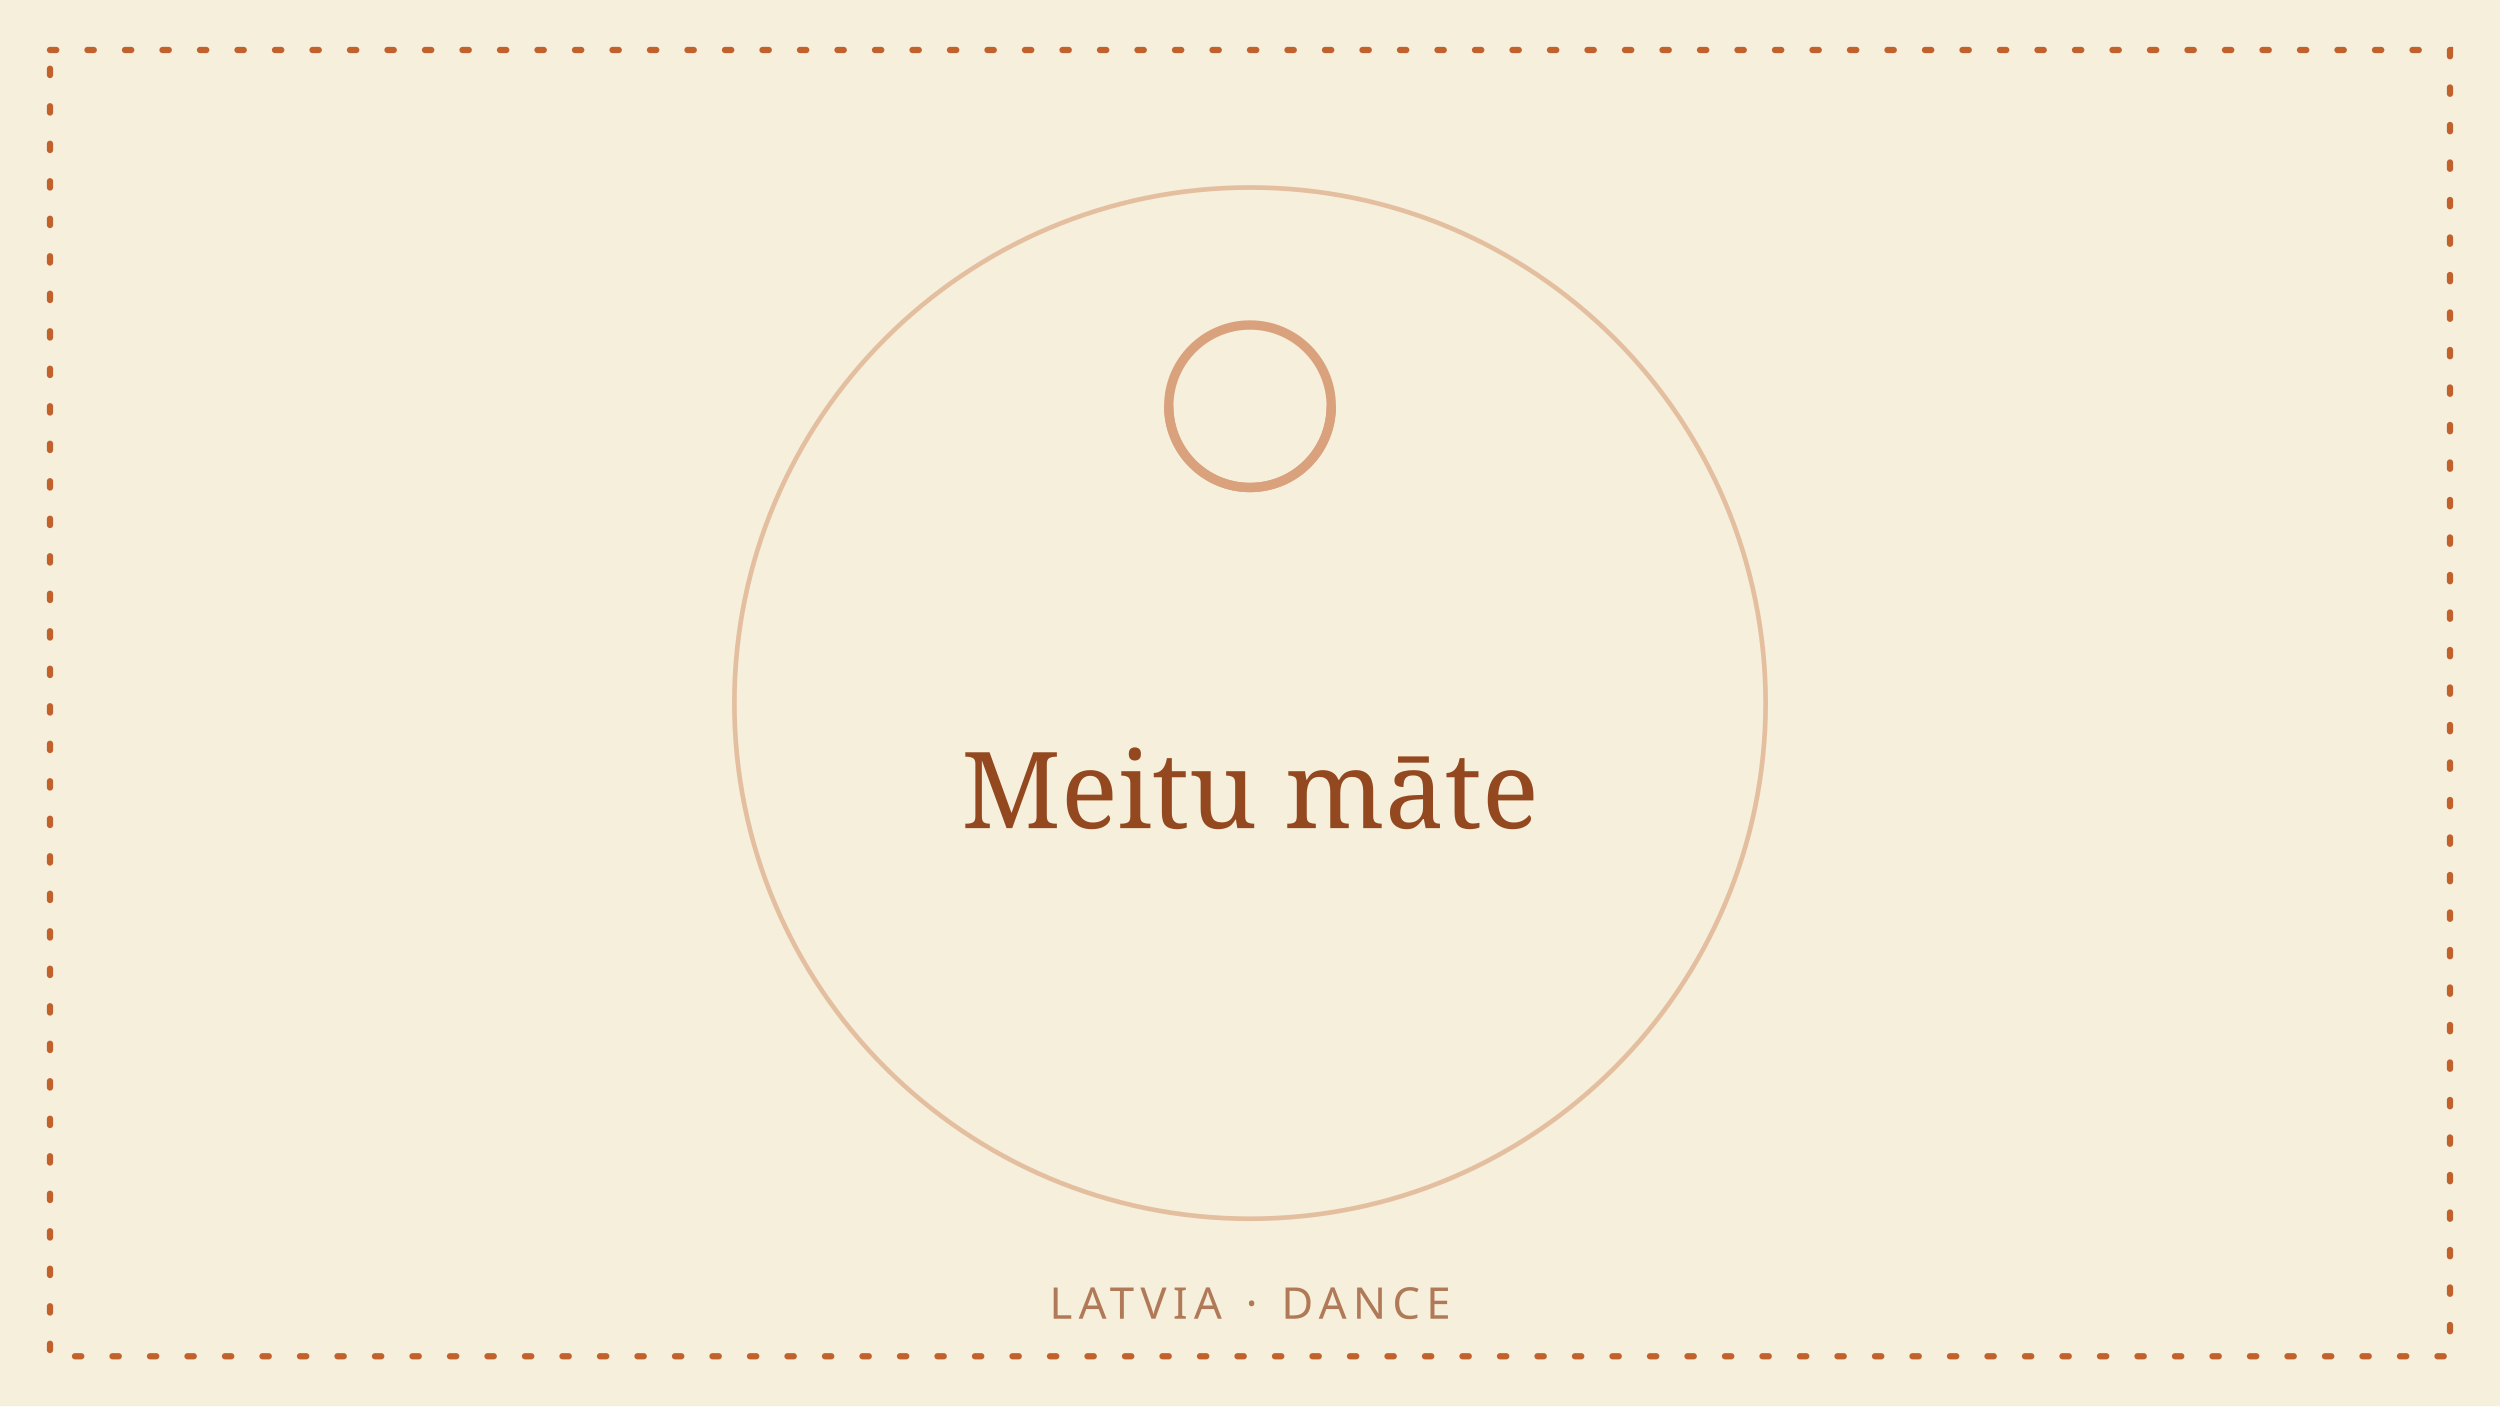
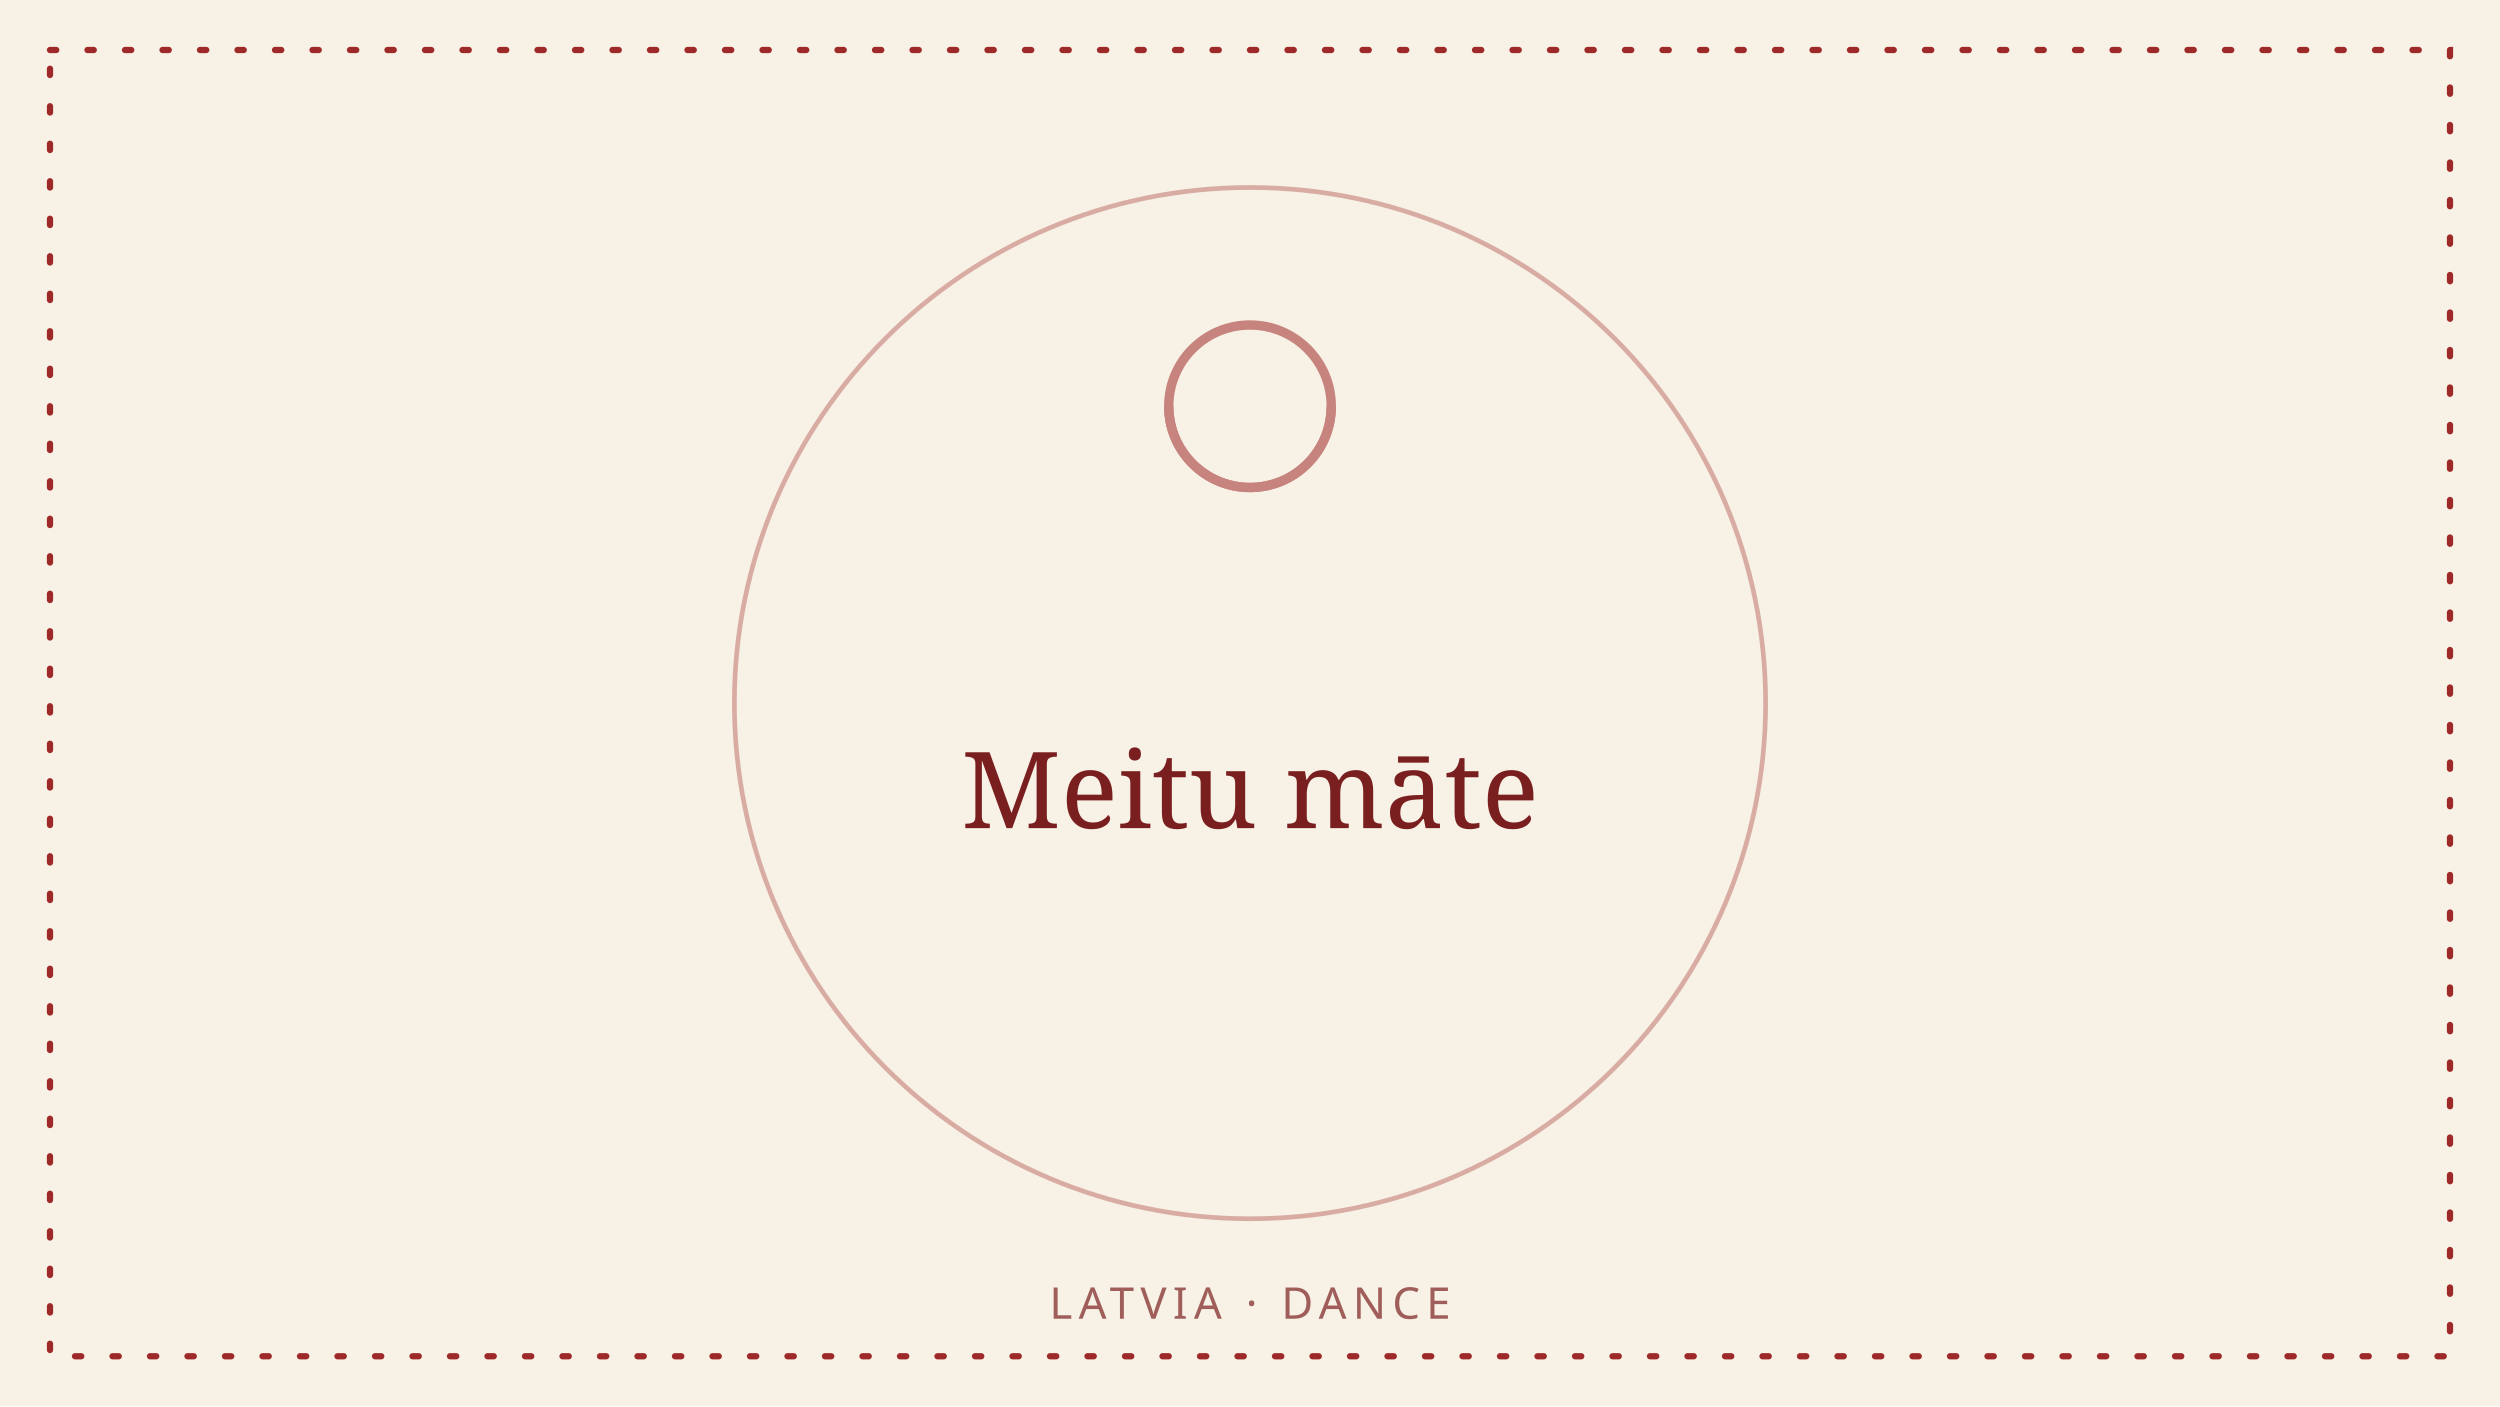
<svg xmlns="http://www.w3.org/2000/svg" viewBox="0 0 800 450" width="800" height="450" role="img">
-   <rect width="800" height="450" fill="#f6efdc" />
-   <rect x="16" y="16" width="768" height="418" fill="none" stroke="#c1622d" stroke-width="2" stroke-dasharray="2 10" stroke-linecap="round" />
-   <circle cx="400" cy="225" r="165" fill="none" stroke="#c1622d" stroke-width="1.5" opacity="0.35" />
-   <g stroke="#c1622d" stroke-width="3" fill="none" opacity="0.55">
+   <rect width="800" height="450" fill="#f8f1e5" />
+   <rect x="16" y="16" width="768" height="418" fill="none" stroke="#9e2929" stroke-width="2" stroke-dasharray="2 10" stroke-linecap="round" />
+   <circle cx="400" cy="225" r="165" fill="none" stroke="#9e2929" stroke-width="1.5" opacity="0.35" />
+   <g stroke="#9e2929" stroke-width="3" fill="none" opacity="0.55">
    <circle cx="400" cy="130" r="26" />
    <path d="M374 130 a26 26 0 0 0 52 0" />
  </g>
-   <text x="50%" y="265" text-anchor="middle" font-family="Georgia, 'Playfair Display', serif" font-size="34" fill="#93481f">Meitu māte</text>
-   <text x="50%" y="422" text-anchor="middle" font-family="'Work Sans', sans-serif" font-size="14" letter-spacing="2" fill="#93481f" opacity="0.7">LATVIA · DANCE</text>
+   <text x="50%" y="265" text-anchor="middle" font-family="Georgia, 'Playfair Display', serif" font-size="34" fill="#7a1f1f">Meitu māte</text>
+   <text x="50%" y="422" text-anchor="middle" font-family="'Work Sans', sans-serif" font-size="14" letter-spacing="2" fill="#7a1f1f" opacity="0.7">LATVIA · DANCE</text>
</svg>
